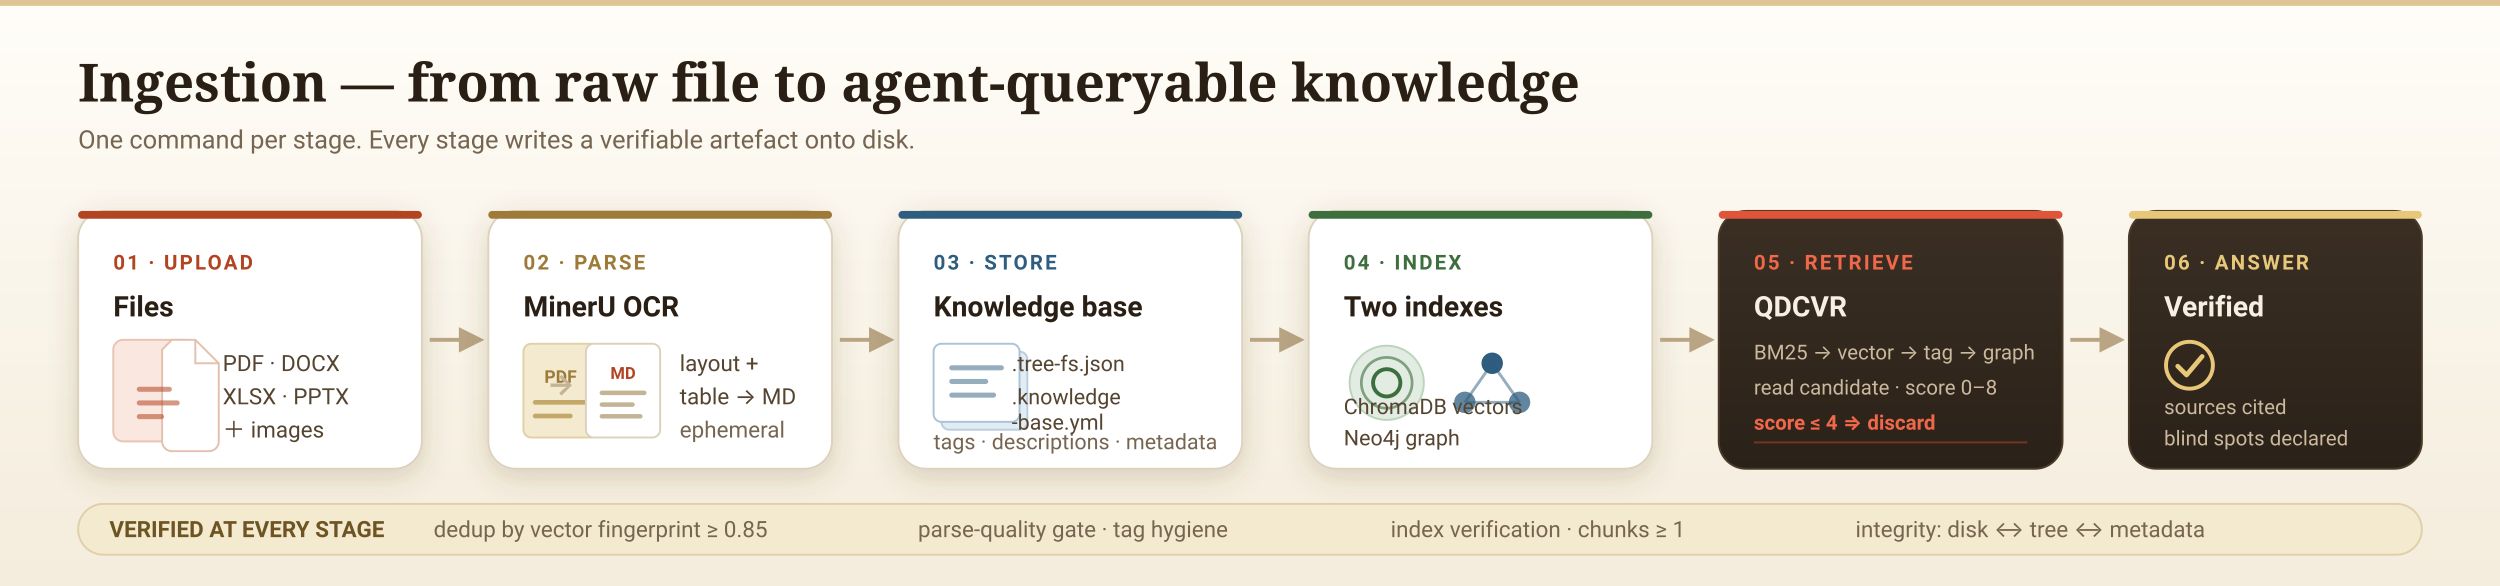
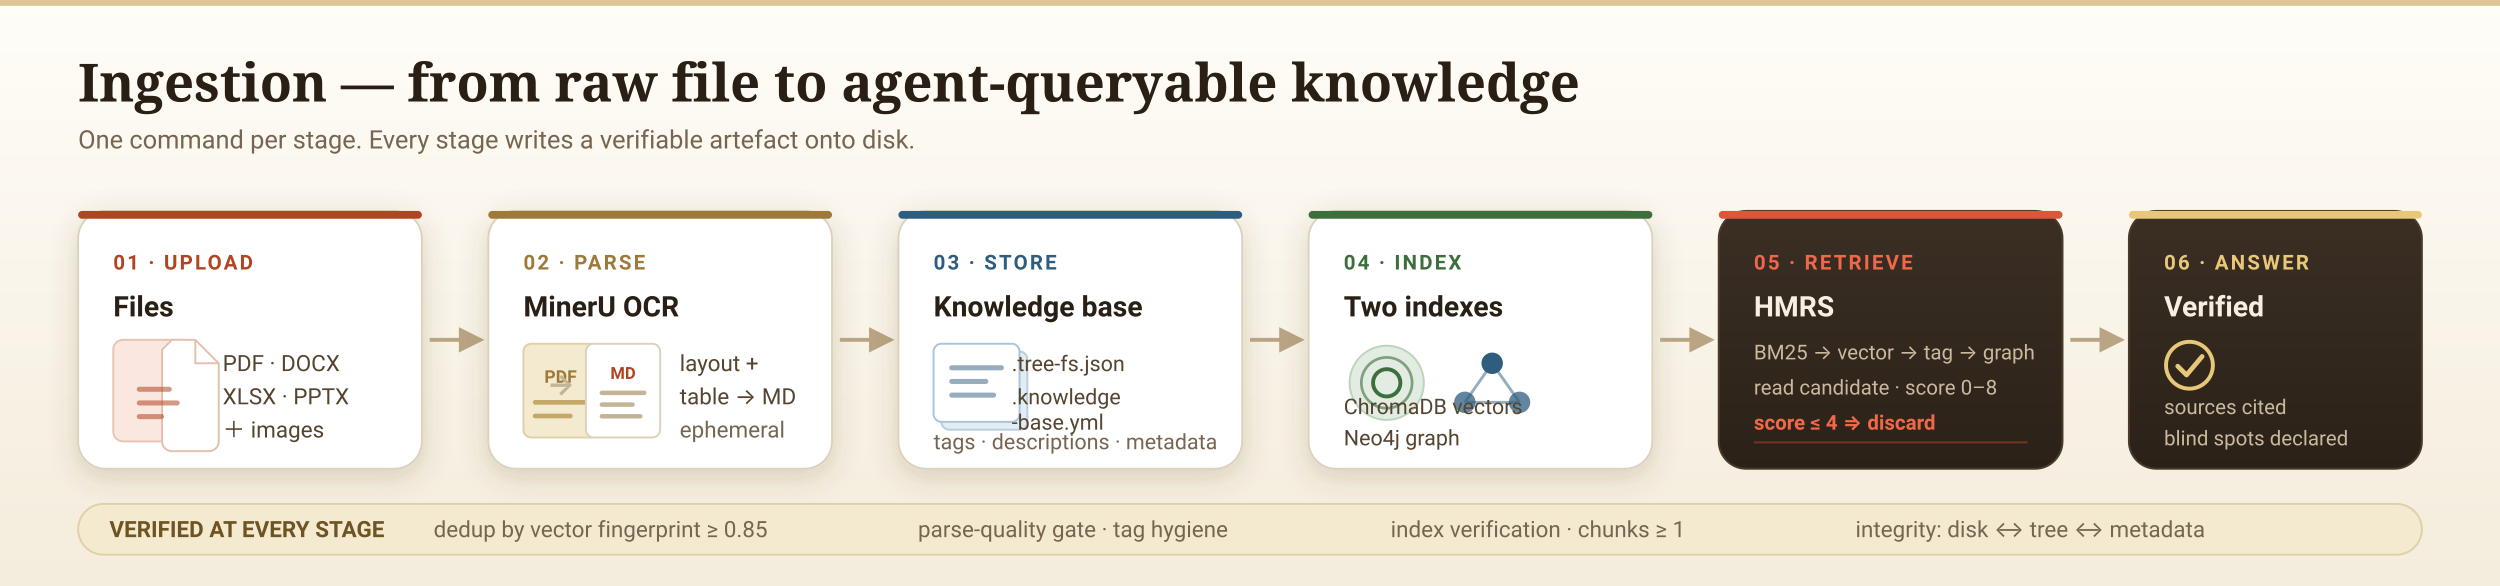
- <svg xmlns="http://www.w3.org/2000/svg" viewBox="0 0 1280 300" width="1280" height="300" role="img" aria-label="Ingestion pipeline: document to parse to knowledge base to index to QDCVR retrieval to verified answer">
+ <svg xmlns="http://www.w3.org/2000/svg" viewBox="0 0 1280 300" width="1280" height="300" role="img" aria-label="Ingestion pipeline: document to parse to knowledge base to index to HMRS retrieval to verified answer">
  <defs>
    <linearGradient id="ppaper" x1="0" y1="0" x2="0" y2="1">
      <stop offset="0%" stop-color="#fffdf8" />
      <stop offset="100%" stop-color="#f4ecdc" />
    </linearGradient>
    <linearGradient id="pink" x1="0" y1="0" x2="0" y2="1">
      <stop offset="0%" stop-color="#3b2f24" />
      <stop offset="100%" stop-color="#2a2118" />
    </linearGradient>
    <marker id="parw" viewBox="0 0 10 10" refX="8.5" refY="5" markerWidth="6.5" markerHeight="6.5" orient="auto-start-reverse">
      <path d="M0,0 L10,5 L0,10 z" fill="#b9a583" />
    </marker>
    <filter id="pshadow" x="-25%" y="-25%" width="150%" height="170%">
      <feDropShadow dx="0" dy="4" stdDeviation="7" flood-color="#554128" flood-opacity="0.20" />
    </filter>
  </defs>
  <rect width="1280" height="300" fill="url(#ppaper)" />
  <rect x="0" y="0" width="1280" height="3" fill="#c49846" fill-opacity="0.55" />
  <text x="40" y="52" font-family="Cormorant Garamond, Georgia, serif" font-size="27" font-weight="600" fill="#2a1f15">
    Ingestion — from raw file to agent-queryable knowledge
  </text>
  <text x="40" y="76" font-family="'DM Sans', -apple-system, 'Segoe UI', Roboto, sans-serif" font-size="13" fill="#766551">
    One command per stage. Every stage writes a verifiable artefact onto disk.
  </text>
  <g font-family="'DM Sans', -apple-system, 'Segoe UI', Roboto, sans-serif">
    <g transform="translate(40,108)">
      <rect width="176" height="132" rx="14" fill="#ffffff" stroke="#dcd1bc" filter="url(#pshadow)" />
      <rect width="176" height="4" rx="2" fill="#b24422" />
      <text x="18" y="30" font-size="10.5" font-weight="700" fill="#b24422" letter-spacing="1.1">01 · UPLOAD</text>
      <text x="18" y="54" font-size="14.5" font-weight="700" fill="#2a1f15">Files</text>
      <g transform="translate(18,66)">
        <rect width="42" height="52" rx="5" fill="#fae7df" stroke="#e8c4b4" />
        <path d="M30 0 h12 l12 12 v40 a5 5 0 0 1 -5 5 h-19 a5 5 0 0 1 -5 -5 v-47 z" fill="#ffffff" stroke="#e3c0ae" />
        <path d="M42 0 v12 h12" fill="none" stroke="#e3c0ae" />
        <g fill="#b24422" fill-opacity="0.55">
          <rect x="12" y="24" width="18" height="2.6" rx="1.3" />
          <rect x="12" y="31" width="22" height="2.6" rx="1.3" />
          <rect x="12" y="38" width="14" height="2.6" rx="1.3" />
        </g>
      </g>
      <text x="74" y="82" font-size="11.5" fill="#554430">PDF · DOCX</text>
      <text x="74" y="99" font-size="11.5" fill="#554430">XLSX · PPTX</text>
      <text x="74" y="116" font-size="11.5" fill="#554430">＋ images</text>
    </g>
    <line x1="220" y1="174" x2="246" y2="174" stroke="#b9a583" stroke-width="2" marker-end="url(#parw)" />
    <g transform="translate(250,108)">
      <rect width="176" height="132" rx="14" fill="#ffffff" stroke="#dcd1bc" filter="url(#pshadow)" />
      <rect width="176" height="4" rx="2" fill="#9e7a38" />
      <text x="18" y="30" font-size="10.5" font-weight="700" fill="#9e7a38" letter-spacing="1.1">02 · PARSE</text>
      <text x="18" y="54" font-size="14.5" font-weight="700" fill="#2a1f15">MinerU OCR</text>
      <g transform="translate(18,68)">
        <rect x="0" y="0" width="38" height="48" rx="4" fill="#f3ead0" stroke="#e0d0a8" />
        <text x="19" y="20" font-size="9" font-weight="700" fill="#9e7a38" text-anchor="middle">PDF</text>
        <path d="M6 30 h26 M6 37 h18" stroke="#c4a86a" stroke-width="2.4" stroke-linecap="round" />
      </g>
      <text x="30" y="94" font-size="15" font-weight="700" fill="#c4b496">→</text>
      <g transform="translate(50,68)">
        <rect x="0" y="0" width="38" height="48" rx="4" fill="#ffffff" stroke="#dcd1bc" />
        <text x="19" y="18" font-size="8.5" font-weight="700" fill="#b24422" text-anchor="middle">MD</text>
        <g fill="#c4b496">
          <rect x="7" y="24" width="24" height="2.3" rx="1.15" />
          <rect x="7" y="30" width="18" height="2.3" rx="1.15" />
          <rect x="7" y="36" width="22" height="2.3" rx="1.15" />
        </g>
      </g>
      <text x="98" y="82" font-size="11.5" fill="#554430">layout +</text>
      <text x="98" y="99" font-size="11.5" fill="#554430">table → MD</text>
      <text x="98" y="116" font-size="11.5" fill="#766551">ephemeral</text>
    </g>
    <line x1="430" y1="174" x2="456" y2="174" stroke="#b9a583" stroke-width="2" marker-end="url(#parw)" />
    <g transform="translate(460,108)">
      <rect width="176" height="132" rx="14" fill="#ffffff" stroke="#dcd1bc" filter="url(#pshadow)" />
      <rect width="176" height="4" rx="2" fill="#2e5d7f" />
      <text x="18" y="30" font-size="10.5" font-weight="700" fill="#2e5d7f" letter-spacing="1.1">03 · STORE</text>
      <text x="18" y="54" font-size="14.5" font-weight="700" fill="#2a1f15">Knowledge base</text>
      <g transform="translate(18,68)">
        <rect x="4" y="4" width="44" height="40" rx="4" fill="#e2ecf3" stroke="#b8cee0" />
        <rect x="0" y="0" width="44" height="40" rx="4" fill="#ffffff" stroke="#a9c4da" />
        <g fill="#2e5d7f" fill-opacity="0.5">
          <rect x="8" y="11" width="28" height="2.6" rx="1.3" />
          <rect x="8" y="18" width="20" height="2.6" rx="1.3" />
          <rect x="8" y="25" width="24" height="2.6" rx="1.3" />
        </g>
      </g>
      <text x="58" y="82" font-size="11" fill="#554430">.tree-fs.json</text>
      <text x="58" y="99" font-size="11" fill="#554430">.knowledge</text>
      <text x="58" y="112" font-size="11" fill="#554430">-base.yml</text>
      <text x="18" y="122" font-size="11" fill="#766551">tags · descriptions · metadata</text>
    </g>
    <line x1="640" y1="174" x2="666" y2="174" stroke="#b9a583" stroke-width="2" marker-end="url(#parw)" />
    <g transform="translate(670,108)">
      <rect width="176" height="132" rx="14" fill="#ffffff" stroke="#dcd1bc" filter="url(#pshadow)" />
      <rect width="176" height="4" rx="2" fill="#3d6e3d" />
      <text x="18" y="30" font-size="10.5" font-weight="700" fill="#3d6e3d" letter-spacing="1.1">04 · INDEX</text>
      <text x="18" y="54" font-size="14.5" font-weight="700" fill="#2a1f15">Two indexes</text>
      <g transform="translate(18,66)">
        <circle cx="22" cy="22" r="19" fill="#e2ece2" stroke="#bcd4bc" />
        <circle cx="22" cy="22" r="7" fill="none" stroke="#3d6e3d" stroke-width="2" />
        <circle cx="22" cy="22" r="13" fill="none" stroke="#3d6e3d" stroke-width="1.4" stroke-opacity="0.6" />
      </g>
      <g transform="translate(70,66)">
        <circle cx="24" cy="12" r="5.5" fill="#2e5d7f" />
        <circle cx="10" cy="32" r="5.5" fill="#2e5d7f" fill-opacity="0.75" />
        <circle cx="38" cy="32" r="5.5" fill="#2e5d7f" fill-opacity="0.75" />
        <path d="M24 12 L10 32 M24 12 L38 32 M10 32 L38 32" stroke="#2e5d7f" stroke-opacity="0.5" stroke-width="1.5" />
      </g>
      <text x="18" y="104" font-size="11" fill="#554430">ChromaDB vectors</text>
      <text x="18" y="120" font-size="11" fill="#554430">Neo4j graph</text>
    </g>
    <line x1="850" y1="174" x2="876" y2="174" stroke="#b9a583" stroke-width="2" marker-end="url(#parw)" />
    <g transform="translate(880,108)">
      <rect width="176" height="132" rx="14" fill="url(#pink)" stroke="#4a3a29" />
      <rect width="176" height="4" rx="2" fill="#e0553a" />
      <text x="18" y="30" font-size="10.5" font-weight="700" fill="#f0674a" letter-spacing="1.1">05 · RETRIEVE</text>
-       <text x="18" y="54" font-size="14.5" font-weight="700" fill="#f6efe2">QDCVR</text>
+       <text x="18" y="54" font-size="14.5" font-weight="700" fill="#f6efe2">HMRS</text>
      <g font-size="10.5" fill="#cbb99e">
        <text x="18" y="76">BM25 → vector → tag → graph</text>
        <text x="18" y="94">read candidate · score 0–8</text>
        <text x="18" y="112" fill="#f0674a" font-weight="700">score ≤ 4 ⇒ discard</text>
      </g>
      <rect x="18" y="118" width="140" height="1" fill="#e0553a" fill-opacity="0.4" />
    </g>
    <line x1="1060" y1="174" x2="1086" y2="174" stroke="#b9a583" stroke-width="2" marker-end="url(#parw)" />
    <g transform="translate(1090,108)">
      <rect width="150" height="132" rx="14" fill="url(#pink)" stroke="#4a3a29" />
      <rect width="150" height="4" rx="2" fill="#e8c878" />
      <text x="18" y="30" font-size="10.5" font-weight="700" fill="#e8c878" letter-spacing="1.1">06 · ANSWER</text>
      <text x="18" y="54" font-size="14.5" font-weight="700" fill="#f6efe2">Verified</text>
      <g transform="translate(18,66)">
        <circle cx="13" cy="13" r="12" fill="none" stroke="#e8c878" stroke-width="2" />
        <path d="M7 13.5 L11.5 18 L19.5 8.5" fill="none" stroke="#e8c878" stroke-width="2.4" stroke-linecap="round" stroke-linejoin="round" />
      </g>
      <text x="18" y="104" font-size="10.5" fill="#cbb99e">sources cited</text>
      <text x="18" y="120" font-size="10.5" fill="#cbb99e">blind spots declared</text>
    </g>
  </g>
  <g font-family="'DM Sans', -apple-system, 'Segoe UI', Roboto, sans-serif">
    <rect x="40" y="258" width="1200" height="26" rx="13" fill="#f3ead0" stroke="#e0d0a8" />
    <text x="56" y="275" font-size="11.5" font-weight="700" fill="#6d5422">VERIFIED AT EVERY STAGE</text>
    <text x="222" y="275" font-size="11.5" fill="#766551">dedup by vector fingerprint ≥ 0.85</text>
    <text x="470" y="275" font-size="11.5" fill="#766551">parse-quality gate · tag hygiene</text>
    <text x="712" y="275" font-size="11.5" fill="#766551">index verification · chunks ≥ 1</text>
    <text x="950" y="275" font-size="11.5" fill="#766551">integrity: disk ↔ tree ↔ metadata</text>
  </g>
</svg>
